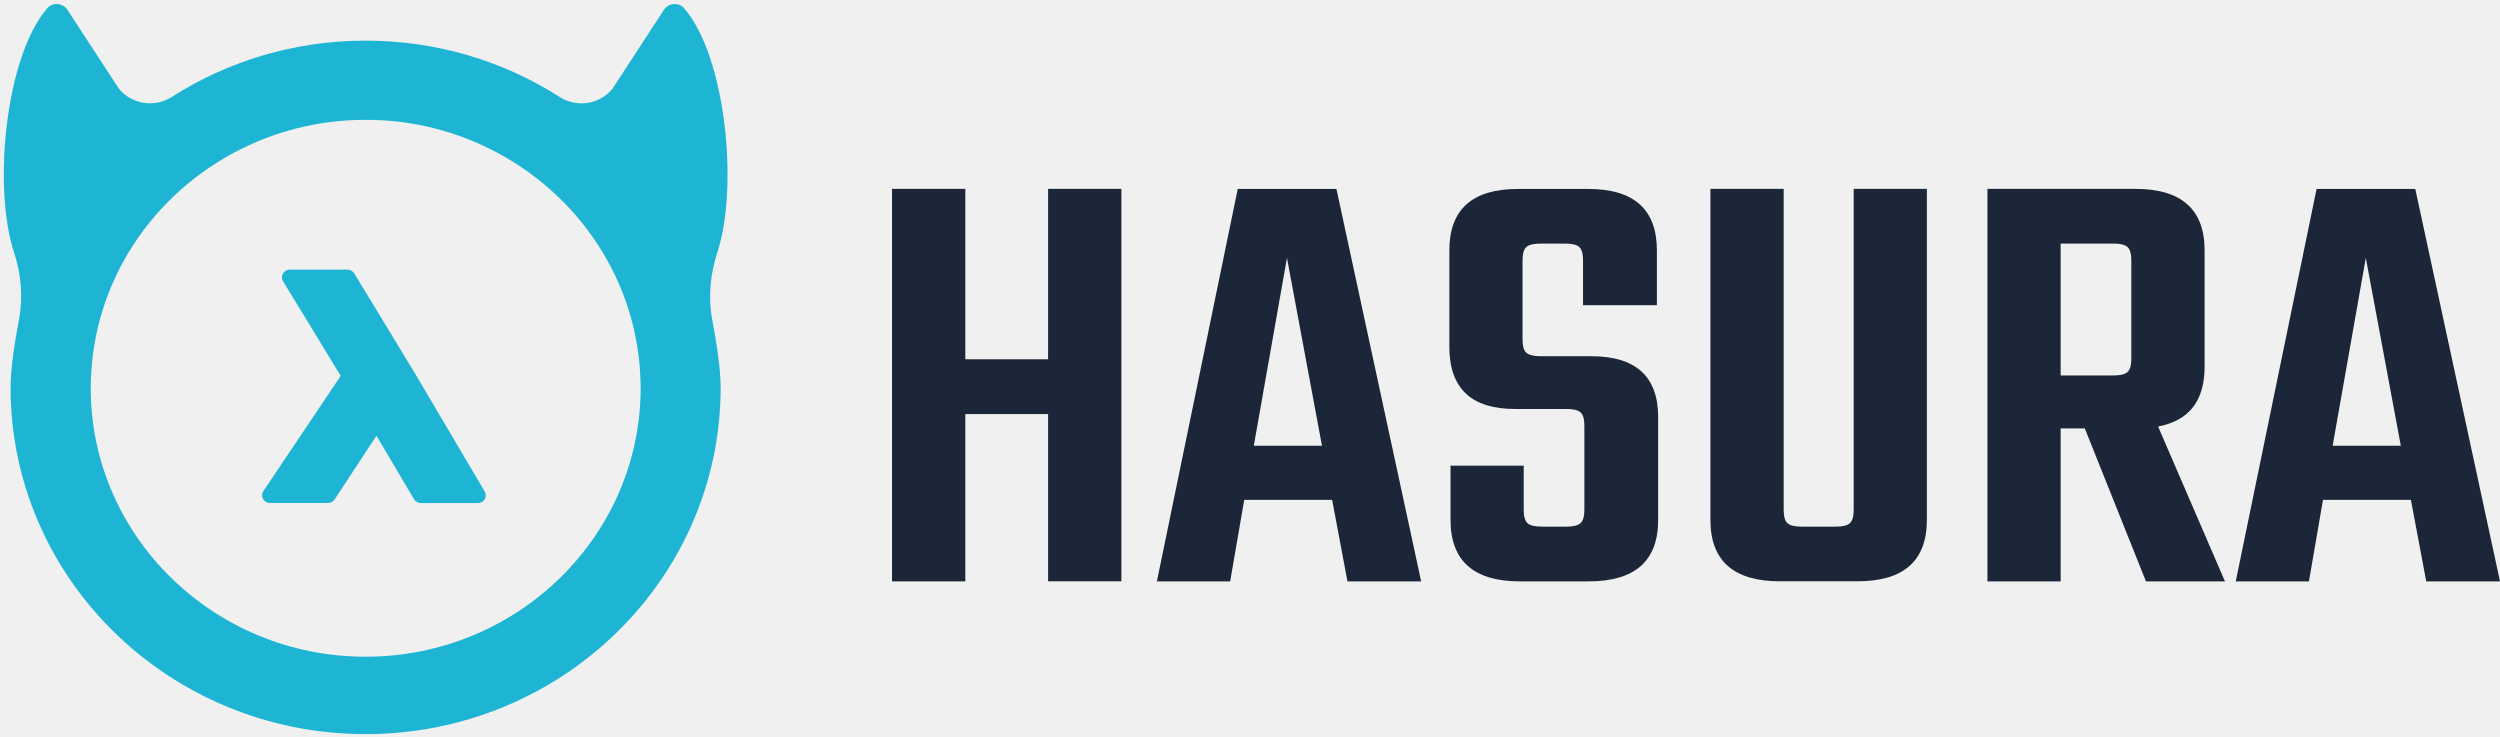
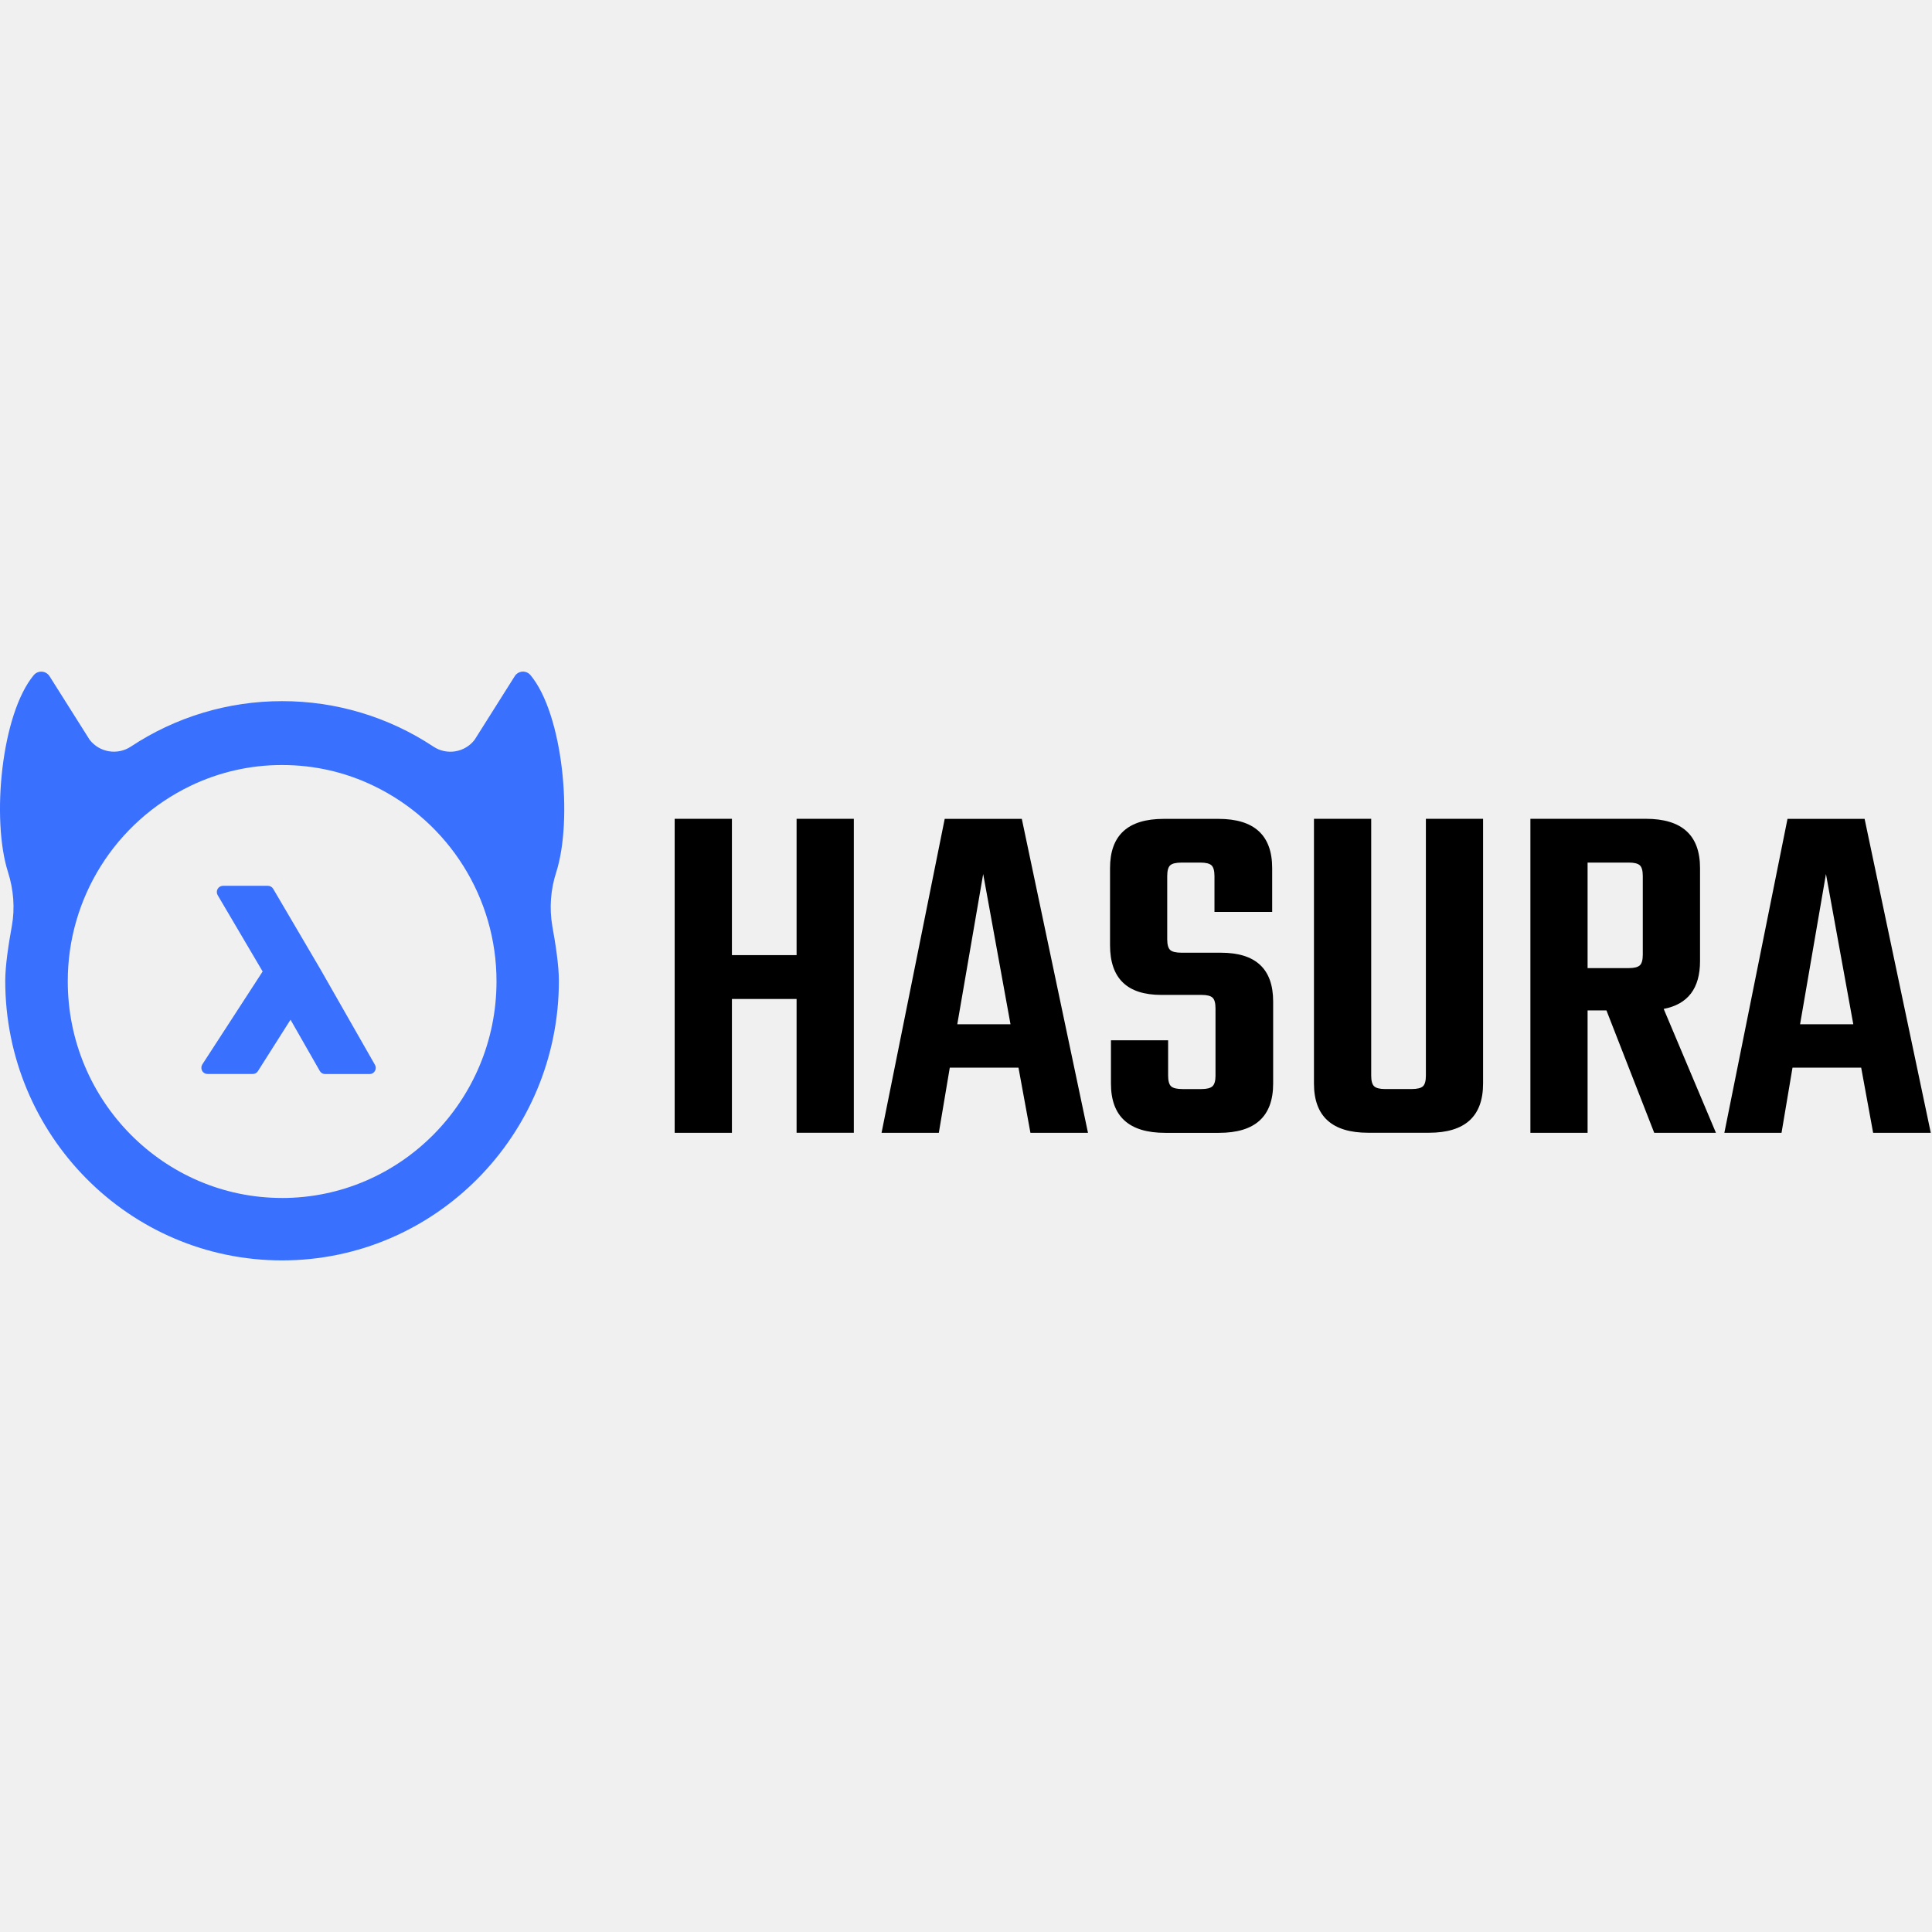
- <svg xmlns="http://www.w3.org/2000/svg" width="285" height="84" viewBox="0 0 285 84" fill="none">
-   <g clip-path="url(#clip0_241_169)">
-     <path d="M81.77 28.799C84.226 21.333 82.749 6.439 77.991 0.941C77.368 0.22 76.207 0.323 75.689 1.119L69.829 10.102C68.381 11.9 65.772 12.313 63.806 11.057C57.447 6.992 49.851 4.632 41.688 4.632C33.526 4.632 25.93 6.992 19.571 11.057C17.614 12.313 15.005 11.891 13.548 10.102L7.687 1.119C7.169 0.323 6.009 0.229 5.385 0.941C0.628 6.449 -0.849 21.342 1.607 28.799C2.422 31.281 2.642 33.904 2.163 36.451C1.683 38.98 1.204 42.034 1.204 44.16C1.204 65.995 19.331 83.689 41.679 83.689C64.036 83.689 82.154 65.986 82.154 44.16C82.154 42.034 81.674 38.98 81.195 36.451C80.725 33.904 80.955 31.281 81.77 28.799ZM41.679 74.866C24.395 74.866 10.344 61.133 10.344 44.254C10.344 43.702 10.363 43.158 10.392 42.615C11.016 31.112 18.171 21.286 28.289 16.603C32.346 14.71 36.893 13.661 41.688 13.661C46.484 13.661 51.021 14.71 55.087 16.612C65.206 21.296 72.361 31.131 72.985 42.624C73.013 43.168 73.033 43.72 73.033 44.264C73.023 61.133 58.962 74.866 41.679 74.866Z" fill="#1EB4D4" />
-     <path d="M55.26 56.038L47.251 42.474L40.384 31.168C40.221 30.896 39.923 30.737 39.607 30.737H33.046C32.72 30.737 32.423 30.906 32.26 31.187C32.097 31.459 32.106 31.796 32.27 32.067L38.84 42.849L30.025 55.982C29.843 56.253 29.833 56.6 29.987 56.881C30.14 57.161 30.447 57.34 30.783 57.34H37.391C37.698 57.34 37.986 57.19 38.149 56.937L42.916 49.668L47.193 56.909C47.356 57.181 47.654 57.349 47.97 57.349H54.483C54.809 57.349 55.106 57.181 55.26 56.909C55.423 56.647 55.423 56.309 55.26 56.038Z" fill="#1EB4D4" />
-     <path d="M119.484 21.53H127.838V66.267H119.484V47.206H110.046V66.277H101.692V21.53H110.046V40.958H119.484V21.53Z" fill="#1B2738" />
-     <path d="M153.61 66.276L151.864 56.984H141.842L140.24 66.276H131.886L141.103 21.539H152.353L162.012 66.276H153.61ZM142.935 50.811H150.704L146.714 29.398L142.935 50.811Z" fill="#1B2738" />
-     <path d="M180.619 58.117V48.544C180.619 47.785 180.476 47.28 180.188 47.017C179.9 46.755 179.363 46.624 178.586 46.624H172.707C167.719 46.624 165.226 44.264 165.226 39.533V28.555C165.226 23.871 167.834 21.539 173.061 21.539H181.051C186.278 21.539 188.887 23.881 188.887 28.555V34.793H180.466V29.688C180.466 28.93 180.322 28.424 180.035 28.162C179.747 27.899 179.21 27.768 178.433 27.768H175.671C174.846 27.768 174.289 27.899 174.002 28.162C173.714 28.424 173.57 28.93 173.57 29.688V38.69C173.57 39.449 173.714 39.955 174.002 40.217C174.289 40.479 174.846 40.61 175.671 40.61H181.406C186.489 40.61 189.031 42.924 189.031 47.561V59.26C189.031 63.944 186.394 66.276 181.118 66.276H173.273C167.998 66.276 165.36 63.934 165.36 59.26V53.087H173.704V58.117C173.704 58.876 173.848 59.382 174.136 59.644C174.424 59.906 174.98 60.038 175.805 60.038H178.567C179.344 60.038 179.871 59.906 180.169 59.644C180.466 59.382 180.619 58.876 180.619 58.117Z" fill="#1B2738" />
-     <path d="M211.32 21.53H219.664V59.252C219.664 63.935 217.027 66.267 211.752 66.267H202.899C197.624 66.267 194.986 63.926 194.986 59.252V21.53H203.34V58.118C203.34 58.877 203.484 59.383 203.772 59.645C204.059 59.907 204.597 60.038 205.374 60.038H209.219C210.044 60.038 210.601 59.907 210.888 59.645C211.176 59.383 211.32 58.877 211.32 58.118V21.53Z" fill="#1B2738" />
-     <path d="M234.914 48.835V66.277H226.569V21.53H243.412C248.687 21.53 251.324 23.872 251.324 28.546V41.81C251.324 45.688 249.56 47.955 246.021 48.62L253.646 66.277H244.64L237.667 48.835H234.914ZM234.914 27.769V42.803H240.937C241.714 42.803 242.242 42.672 242.539 42.41C242.827 42.147 242.97 41.642 242.97 40.883V29.689C242.97 28.93 242.827 28.425 242.539 28.162C242.251 27.9 241.714 27.769 240.937 27.769H234.914Z" fill="#1B2738" />
-     <path d="M276.589 66.276L274.843 56.984H264.82L263.218 66.276H254.874L264.091 21.539H275.342L285 66.276H276.589ZM265.923 50.811H273.692L269.702 29.398L265.923 50.811Z" fill="#1B2738" />
-   </g>
-   <defs>
-     <clipPath id="clip0_241_169">
-       <rect width="285" height="84" fill="white" />
-     </clipPath>
-   </defs>
+ <svg xmlns="http://www.w3.org/2000/svg" width="1em" height="1em" fill="none" viewBox="0 0 105 33" class="w-[103px] h-[33px]  undefined">
+   <path fill="#3970FD" d="M30.232 11.397c.912-2.87.363-8.597-1.405-10.71a.53.53 0 0 0-.856.068l-2.178 3.453a1.665 1.665 0 0 1-2.239.368 14.85 14.85 0 0 0-8.22-2.47 14.85 14.85 0 0 0-8.222 2.47 1.67 1.67 0 0 1-2.238-.368L2.695.755A.532.532 0 0 0 1.84.686C.07 2.804-.478 8.53.435 11.396c.303.955.385 1.963.207 2.943-.178.972-.357 2.146-.357 2.964C.285 25.697 7.023 32.5 15.33 32.5c8.31 0 15.044-6.806 15.044-15.197 0-.818-.178-1.992-.356-2.964a6.155 6.155 0 0 1 .214-2.942ZM15.33 29.107c-6.424 0-11.647-5.279-11.647-11.768a11.774 11.774 0 0 1 6.67-10.63 11.43 11.43 0 0 1 4.98-1.132c1.783 0 3.47.403 4.98 1.134a11.779 11.779 0 0 1 6.671 10.631c-.004 6.486-5.23 11.766-11.654 11.766Z" />
+   <path fill="#3970FD" d="M20.377 21.87 17.4 16.653l-2.552-4.346a.333.333 0 0 0-.29-.166H12.12a.338.338 0 0 0-.289.511l2.443 4.146-3.277 5.049a.343.343 0 0 0-.014.345.334.334 0 0 0 .296.177h2.456a.331.331 0 0 0 .282-.155l1.772-2.795 1.59 2.784c.06.104.17.17.288.17h2.421a.327.327 0 0 0 .289-.17c.06-.1.06-.23 0-.335Z" />
+   <path fill="#000" d="M43.293 8.5h3.111v17.063h-3.111v-7.27h-3.515v7.274h-3.111V8.5h3.111v7.41h3.515V8.5ZM56.002 25.567l-.65-3.544h-3.733l-.596 3.544H47.91l3.433-17.064h4.19l3.597 17.064H56Zm-3.976-5.899h2.893l-1.485-8.167-1.408 8.167ZM66.06 22.455v-3.651c0-.29-.053-.483-.16-.583-.107-.1-.307-.15-.597-.15h-2.19c-1.857 0-2.785-.9-2.785-2.705V11.18c0-1.786.971-2.676 2.918-2.676h2.975c1.947 0 2.919.894 2.919 2.676v2.38h-3.136v-1.947c0-.29-.054-.483-.161-.583-.107-.1-.308-.15-.597-.15h-1.028c-.308 0-.515.05-.622.15-.107.1-.16.293-.16.583v3.433c0 .29.053.482.16.582.107.1.314.15.622.15h2.135c1.894 0 2.84.883 2.84 2.651v4.463c0 1.786-.982 2.676-2.947 2.676h-2.921c-1.965 0-2.947-.894-2.947-2.676v-2.355h3.107v1.919c0 .29.054.482.161.582.107.1.314.15.621.15h1.03c.288 0 .485-.05.596-.15.11-.1.168-.293.168-.582ZM77.494 8.5h3.108v14.387c0 1.787-.982 2.676-2.947 2.676h-3.297c-1.964 0-2.947-.893-2.947-2.676V8.5h3.111v13.955c0 .29.054.482.161.582.107.1.307.15.597.15h1.432c.307 0 .514-.05.622-.15.107-.1.16-.293.16-.582V8.5ZM86.282 18.914v6.653h-3.108V8.5h6.272c1.965 0 2.947.893 2.947 2.676v5.059c0 1.479-.657 2.343-1.975 2.597l2.84 6.735h-3.354l-2.597-6.653h-1.025Zm0-8.035v5.735h2.243c.29 0 .486-.05.596-.15.108-.1.161-.293.161-.583v-4.27c0-.289-.053-.482-.16-.582-.108-.1-.308-.15-.597-.15h-2.243ZM101.801 25.567l-.65-3.544h-3.732l-.597 3.544h-3.107l3.432-17.064h4.19l3.597 17.064h-3.133Zm-3.972-5.899h2.894l-1.486-8.167-1.407 8.167Z" />
</svg>
